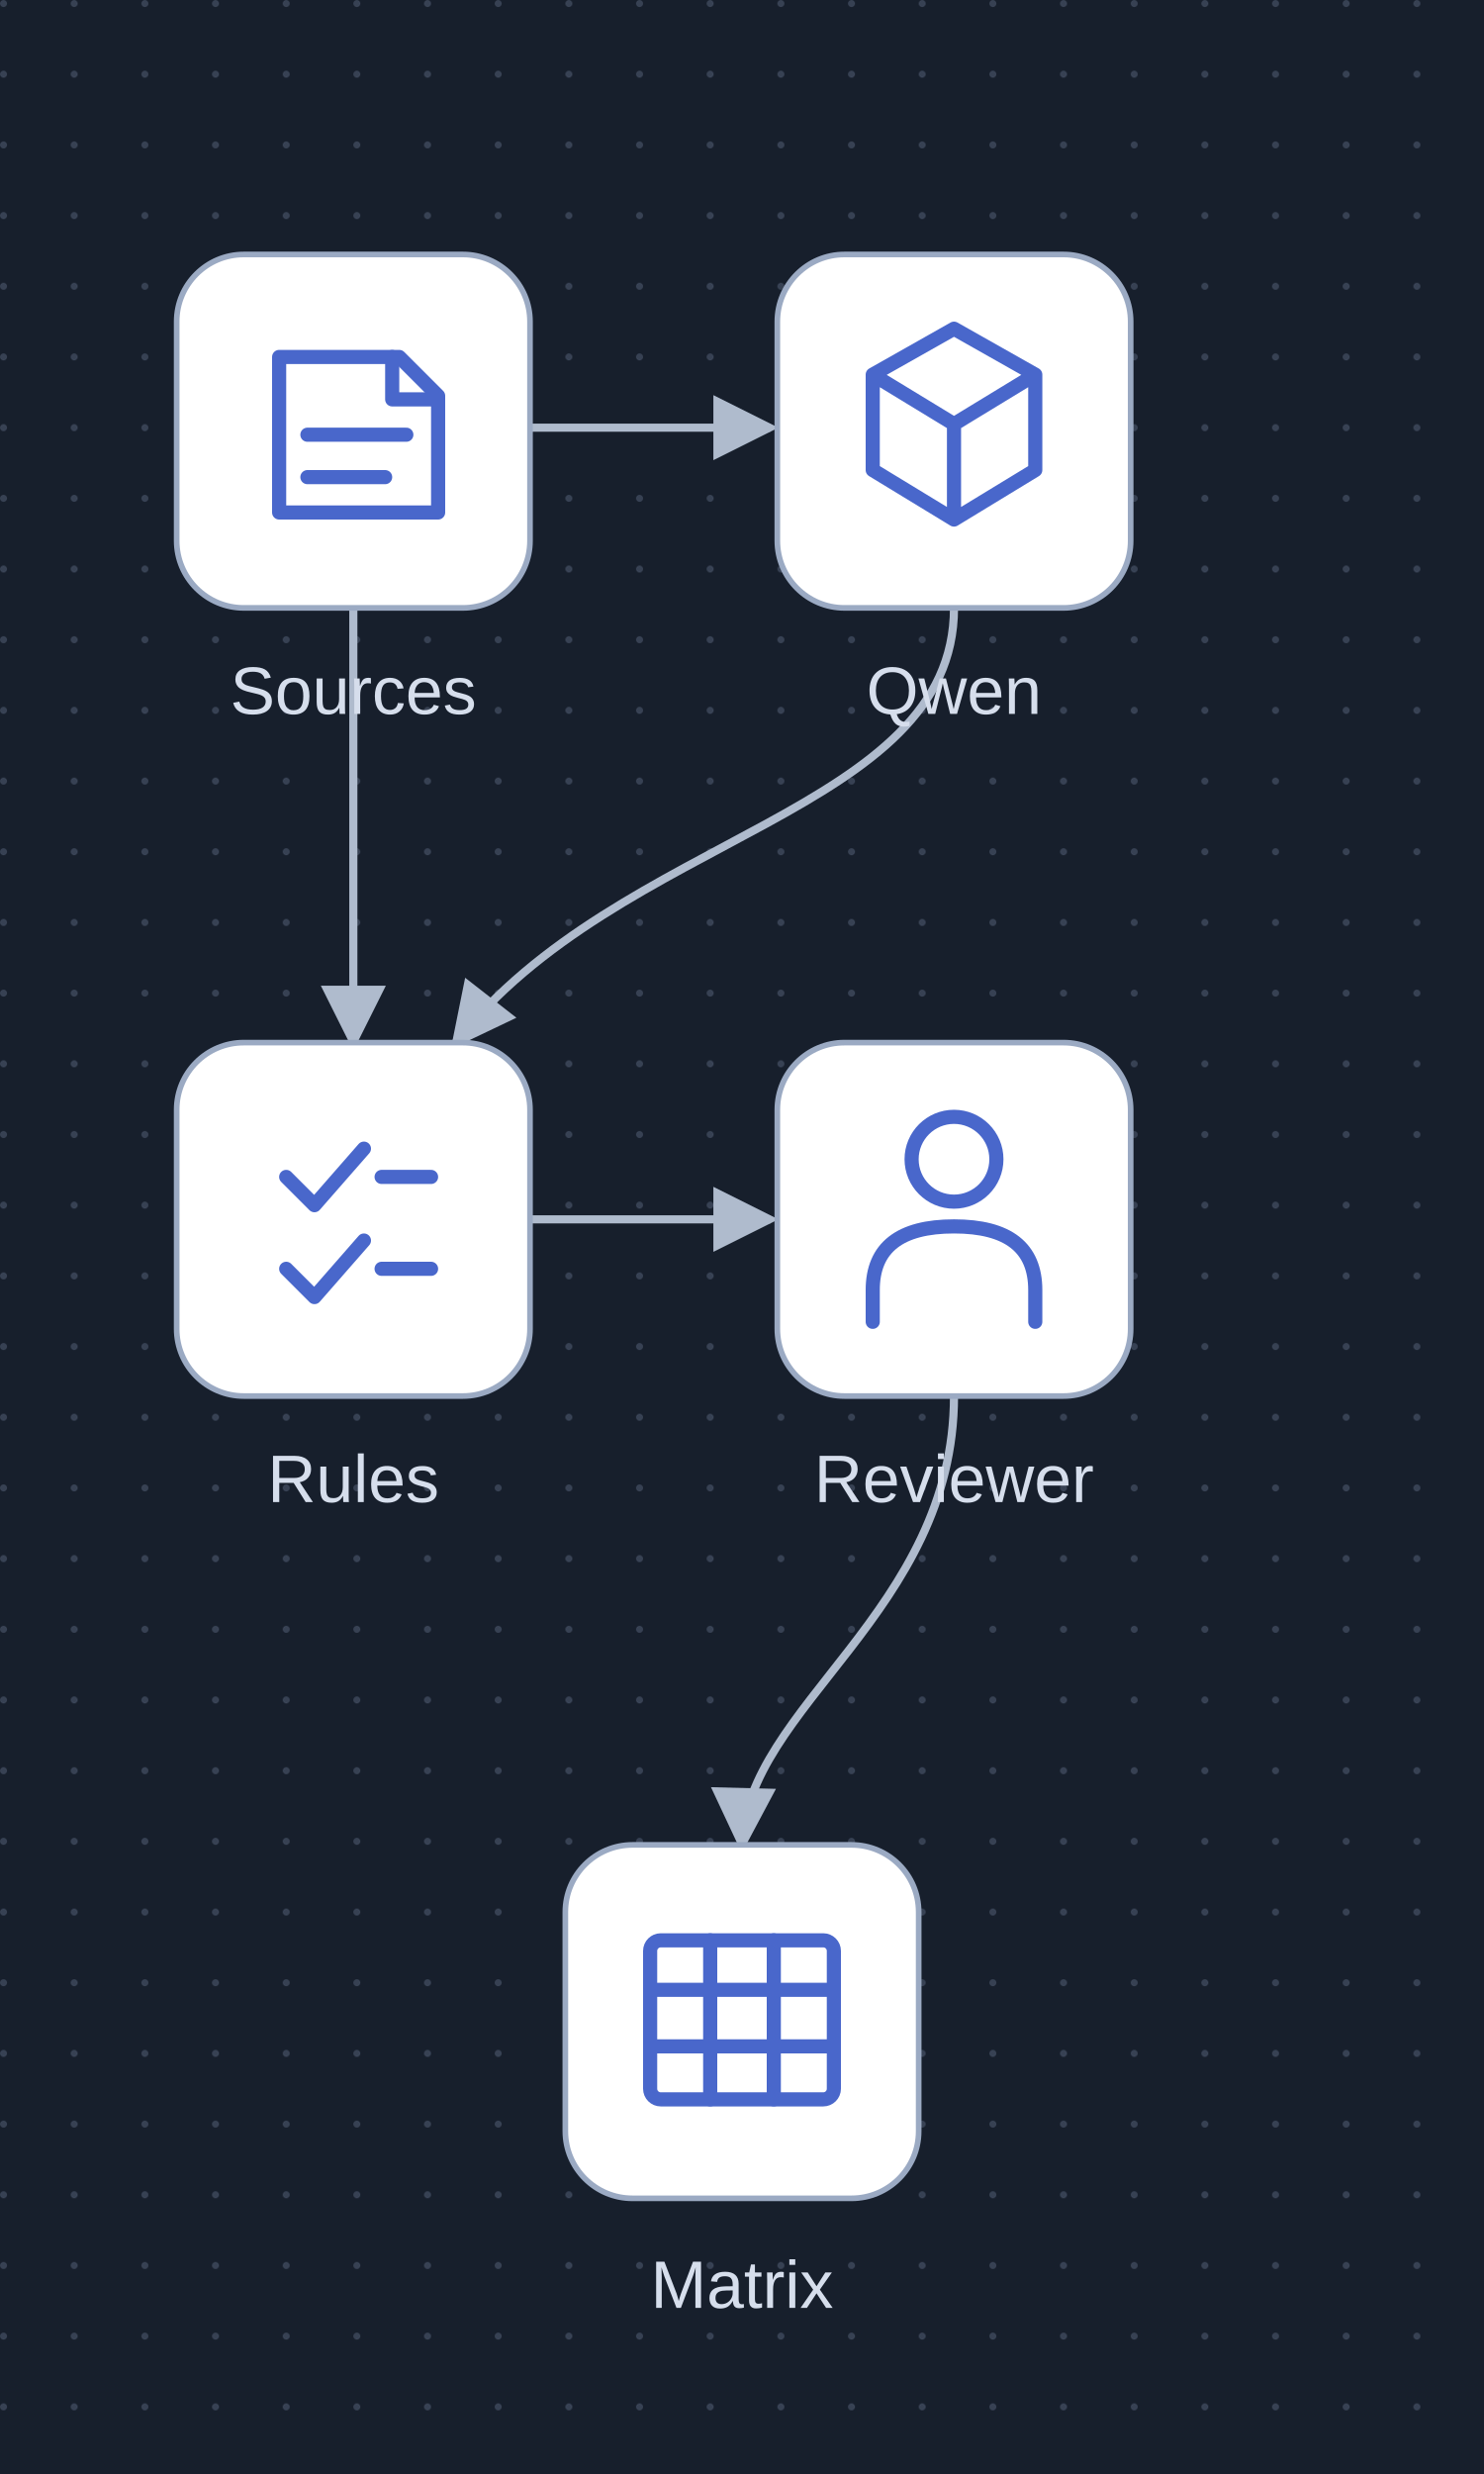
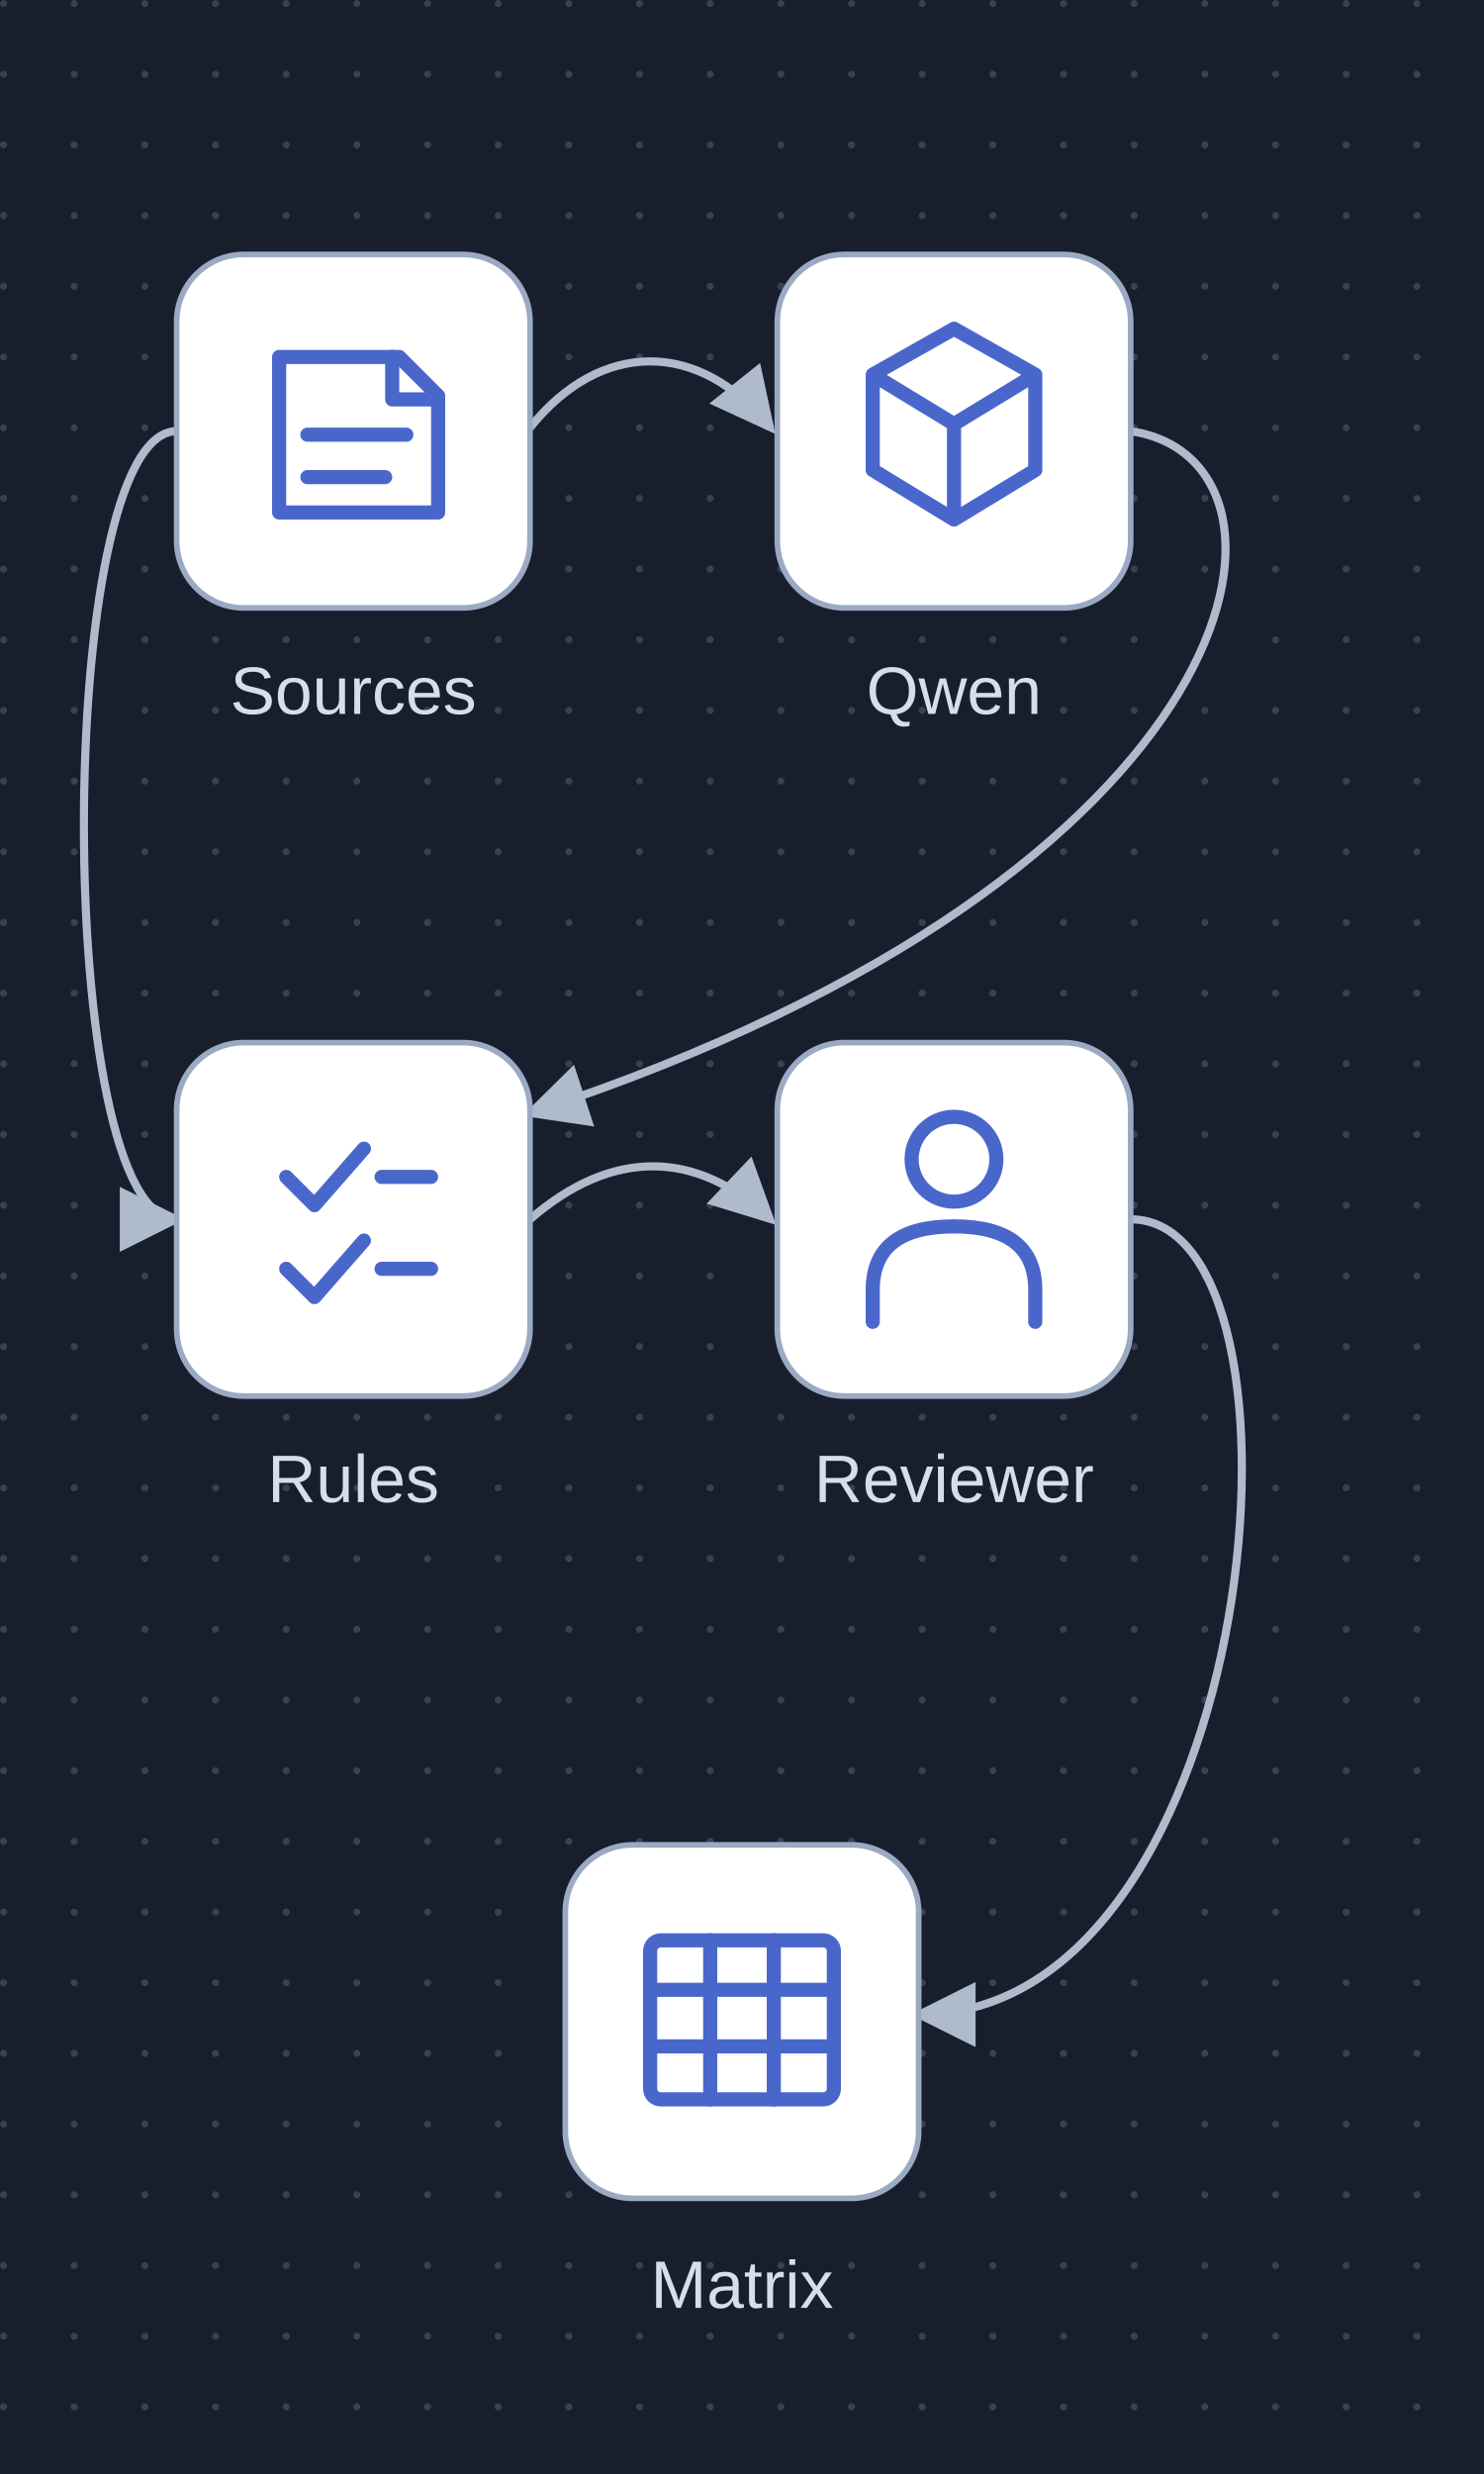
<svg xmlns="http://www.w3.org/2000/svg" width="420" height="700" viewBox="0 0 420 700">
  <defs>
    <pattern id="dots" width="20" height="20" patternUnits="userSpaceOnUse">
      <circle cx="1" cy="1" r="1" fill="#374153" />
    </pattern>
    <marker id="arrow" markerWidth="8" markerHeight="8" refX="7" refY="4" orient="auto">
      <path d="M0 0L8 4L0 8" fill="#afbbcd" />
    </marker>
  </defs>
  <rect width="420" height="700" fill="#171f2c" />
  <rect width="420" height="700" fill="url(#dots)" />
  <g fill="none" stroke="#afbbcd" stroke-width="2.3" marker-end="url(#arrow)">
-     <path d="M150 121C188 121 180 121 218 121" />
-     <path d="M100 172C100 230 100 248 100 295" />
-     <path d="M270 172C270 230 175 236 129 295" />
-     <path d="M150 345C178 345 190 345 218 345" />
-     <path d="M270 395C270 456 211 483 210 522" />
+     <path d="M150 121C170 96 198 96 218 121" />
+     <path d="M50 122C15 122 15 345 50 345" />
+     <path d="M320 122C375 130 358 247 150 315" />
+     <path d="M150 345C173 325 197 325 218 345" />
+     <path d="M320 345C376 345 358 570 260 570" />
  </g>
  <g fill="#fff" stroke="#9baac3" stroke-width="1.6">
    <rect x="50" y="72" width="100" height="100" rx="19" />
    <rect x="220" y="72" width="100" height="100" rx="19" />
    <rect x="50" y="295" width="100" height="100" rx="19" />
    <rect x="220" y="295" width="100" height="100" rx="19" />
    <rect x="160" y="522" width="100" height="100" rx="19" />
  </g>
  <g fill="none" stroke="#4967cb" stroke-width="4" stroke-linecap="round" stroke-linejoin="round">
    <path d="M79 101H113L124 112V145H79Z" />
    <path d="M111 101V113H124M87 123H115M87 135H109" />
    <path d="M247 106L270 93L293 106V133L270 147L247 133ZM247 106L270 120L293 106M270 120V147" />
    <path d="M81 333L89 341L103 325M108 333H122M81 359L89 367L103 351M108 359H122" />
    <circle cx="270" cy="328" r="12" />
    <path d="M247 374V365Q247 347 270 347Q293 347 293 365V374" />
    <rect x="184" y="549" width="52" height="45" rx="3" />
    <path d="M184 563H236M201 549V594M219 549V594M184 579H236" />
  </g>
  <g fill="#d6deec" font-family="Segoe UI,Arial,sans-serif" font-size="19" text-anchor="middle">
    <text x="100" y="202">Sources</text>
    <text x="270" y="202">Qwen</text>
    <text x="100" y="425">Rules</text>
    <text x="270" y="425">Reviewer</text>
    <text x="210" y="653">Matrix</text>
  </g>
</svg>
